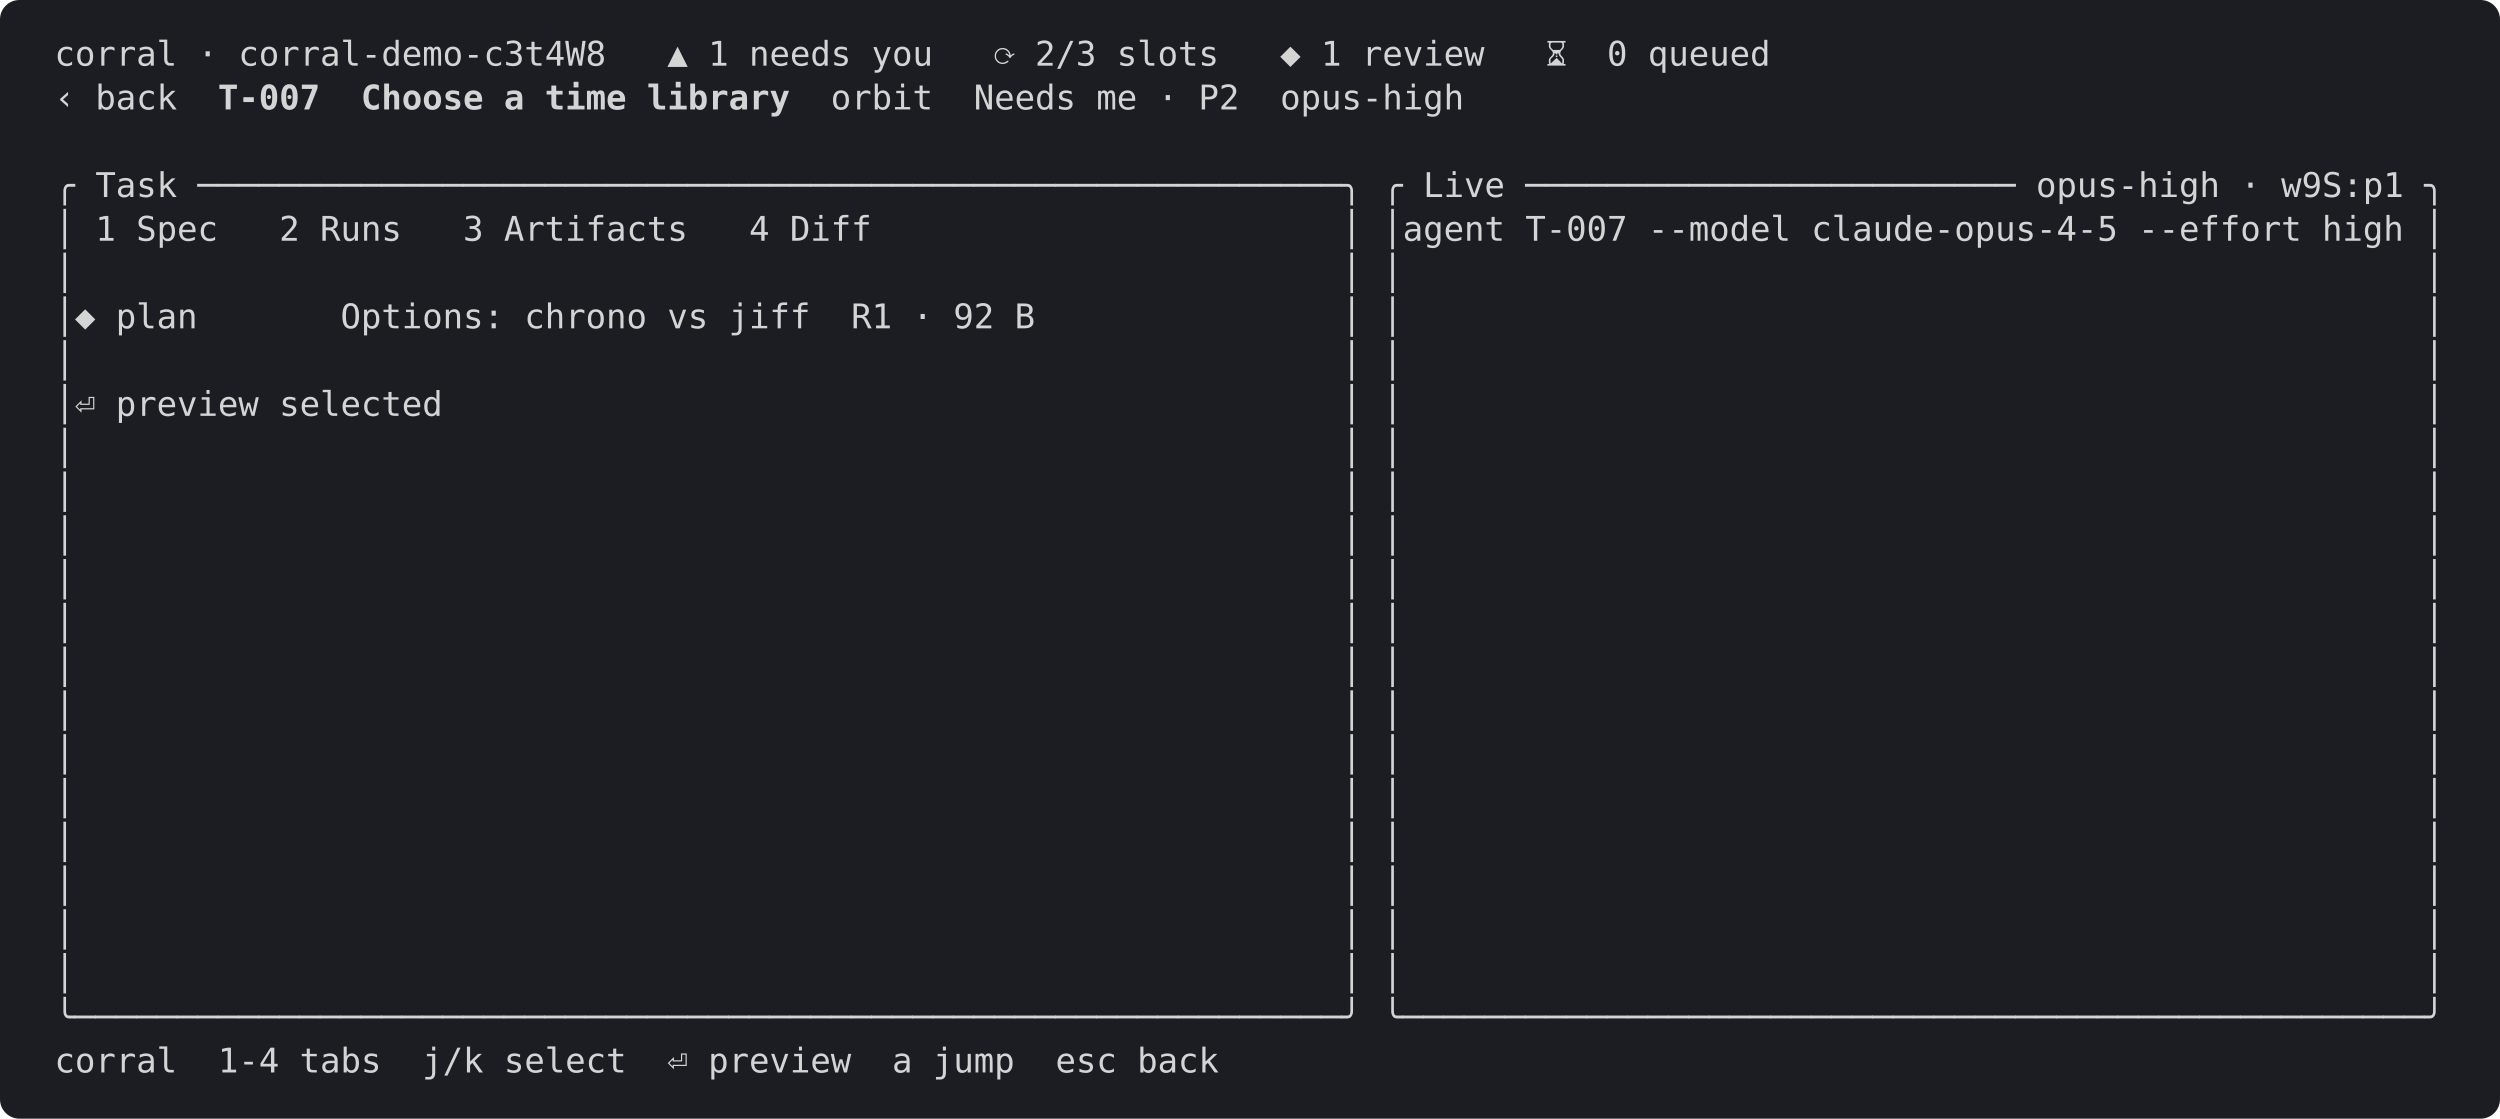
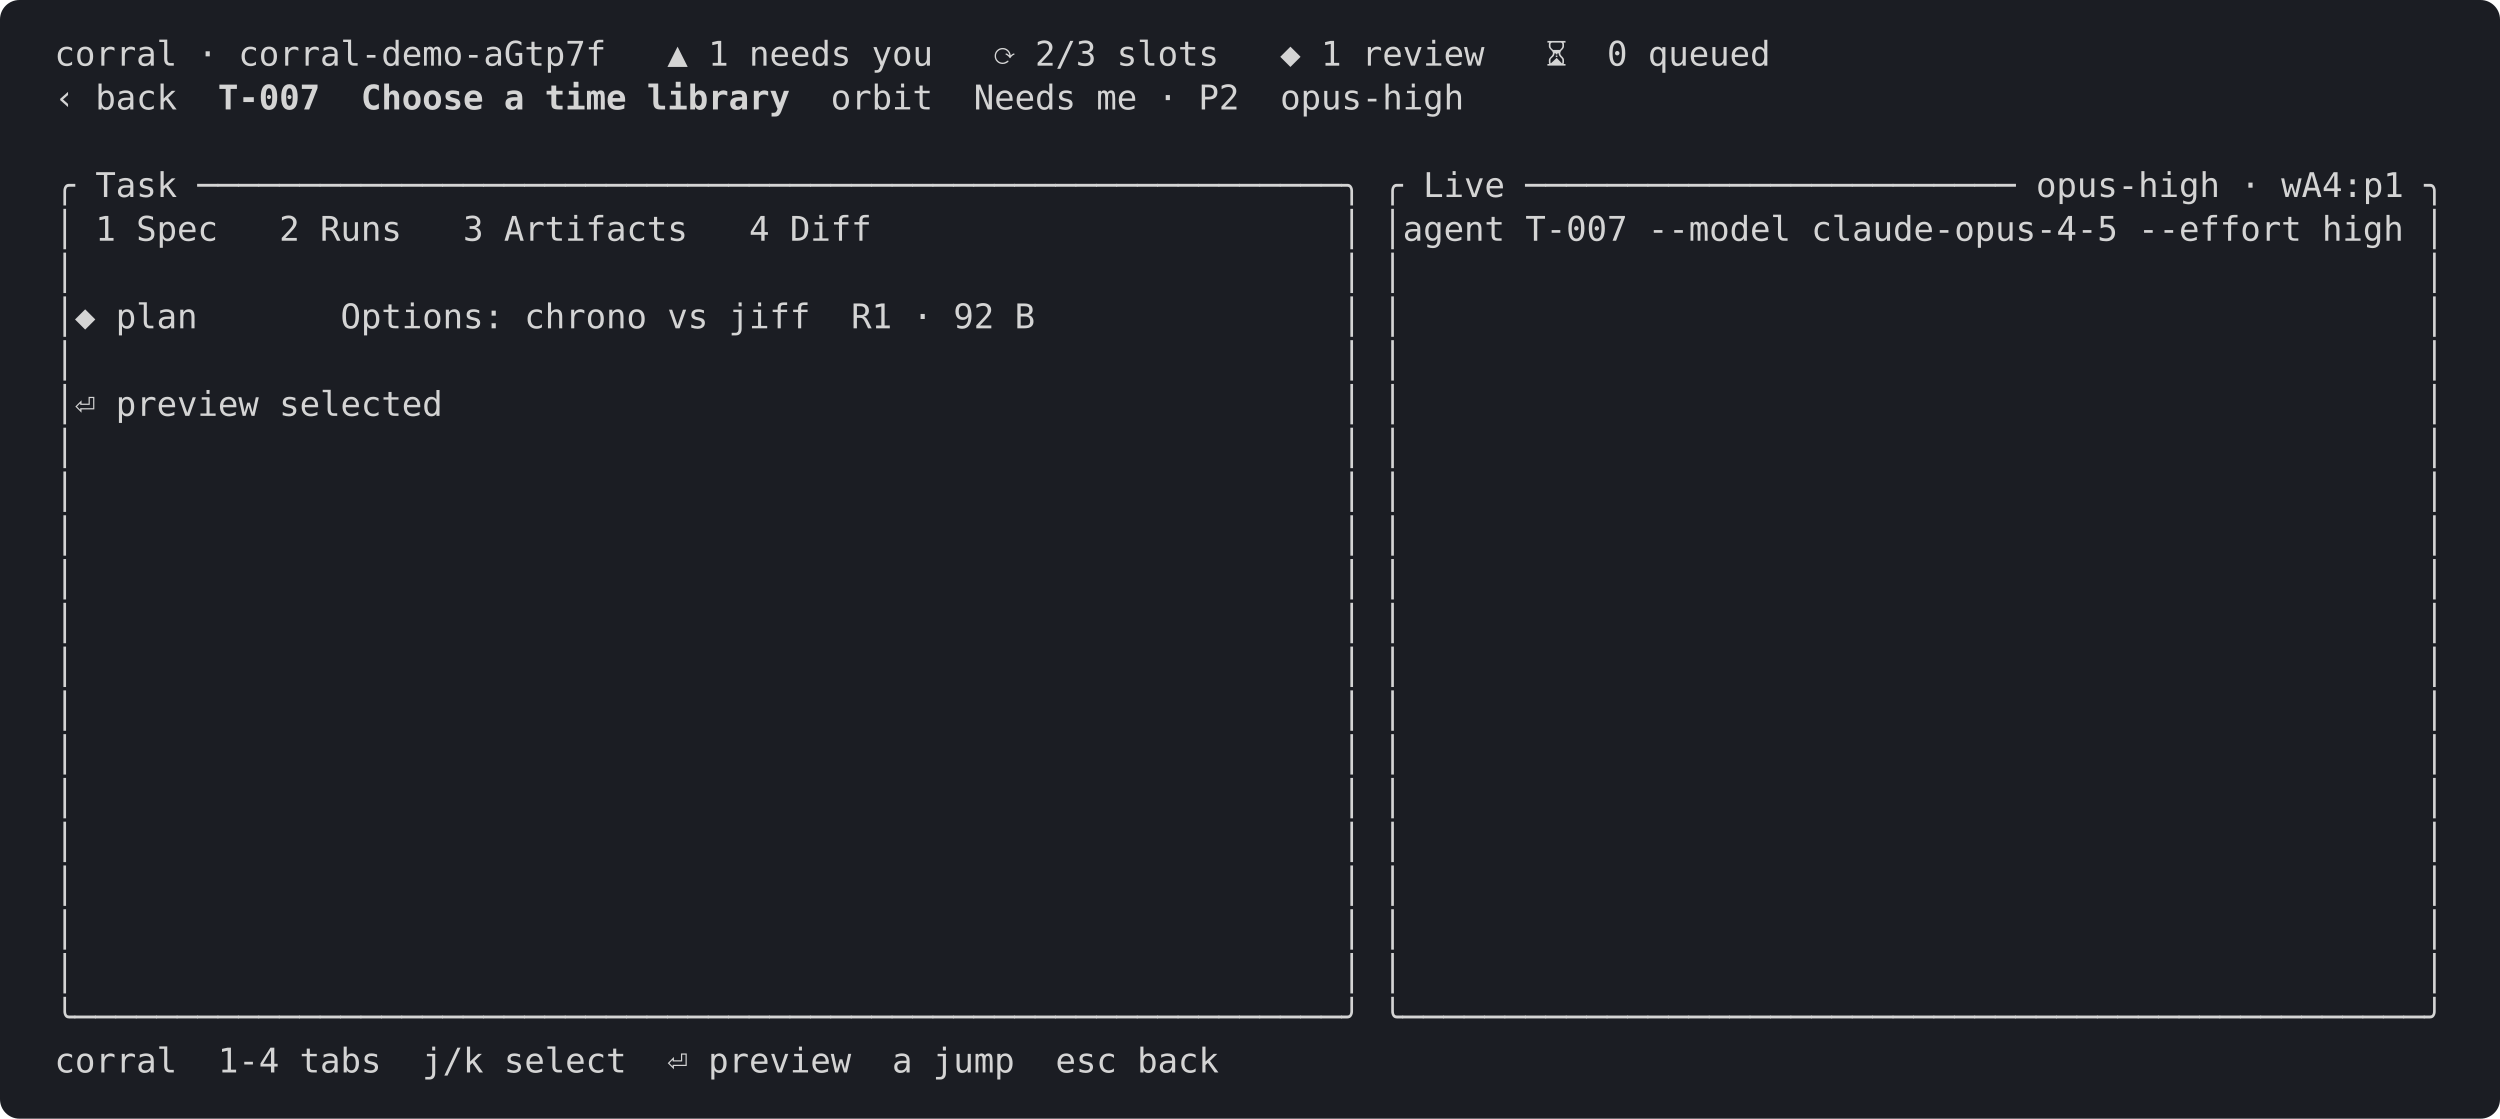
<svg xmlns="http://www.w3.org/2000/svg" width="1028" height="460" viewBox="0 0 1028 460" role="img" aria-label="Task detail with artifacts">
  <rect width="100%" height="100%" rx="8" fill="#1b1d23" />
  <g font-family="DejaVu Sans Mono, Menlo, Consolas, monospace" font-size="14" xml:space="preserve">
    <text x="22.4" y="27.0" fill="#d4d4d4">c</text>
    <text x="30.8" y="27.0" fill="#d4d4d4">o</text>
    <text x="39.2" y="27.0" fill="#d4d4d4">r</text>
    <text x="47.6" y="27.0" fill="#d4d4d4">r</text>
    <text x="56.0" y="27.0" fill="#d4d4d4">a</text>
    <text x="64.4" y="27.0" fill="#d4d4d4">l</text>
    <text x="81.2" y="27.0" fill="#d4d4d4">·</text>
    <text x="98.0" y="27.0" fill="#d4d4d4">c</text>
    <text x="106.4" y="27.0" fill="#d4d4d4">o</text>
    <text x="114.8" y="27.0" fill="#d4d4d4">r</text>
    <text x="123.2" y="27.0" fill="#d4d4d4">r</text>
    <text x="131.6" y="27.0" fill="#d4d4d4">a</text>
    <text x="140.0" y="27.0" fill="#d4d4d4">l</text>
    <text x="148.4" y="27.0" fill="#d4d4d4">-</text>
    <text x="156.8" y="27.0" fill="#d4d4d4">d</text>
    <text x="165.2" y="27.0" fill="#d4d4d4">e</text>
    <text x="173.6" y="27.0" fill="#d4d4d4">m</text>
    <text x="182.0" y="27.0" fill="#d4d4d4">o</text>
    <text x="190.4" y="27.0" fill="#d4d4d4">-</text>
-     <text x="198.8" y="27.0" fill="#d4d4d4">c</text>
-     <text x="207.2" y="27.0" fill="#d4d4d4">3</text>
+     <text x="198.8" y="27.0" fill="#d4d4d4">a</text>
+     <text x="207.2" y="27.0" fill="#d4d4d4">G</text>
    <text x="215.6" y="27.0" fill="#d4d4d4">t</text>
-     <text x="224.0" y="27.0" fill="#d4d4d4">4</text>
-     <text x="232.4" y="27.0" fill="#d4d4d4">W</text>
-     <text x="240.8" y="27.0" fill="#d4d4d4">8</text>
+     <text x="224.0" y="27.0" fill="#d4d4d4">p</text>
+     <text x="232.4" y="27.0" fill="#d4d4d4">7</text>
+     <text x="240.8" y="27.0" fill="#d4d4d4">f</text>
    <text x="274.4" y="27.0" fill="#d4d4d4">▲</text>
    <text x="291.2" y="27.0" fill="#d4d4d4">1</text>
    <text x="308.0" y="27.0" fill="#d4d4d4">n</text>
    <text x="316.4" y="27.0" fill="#d4d4d4">e</text>
    <text x="324.8" y="27.0" fill="#d4d4d4">e</text>
    <text x="333.2" y="27.0" fill="#d4d4d4">d</text>
    <text x="341.6" y="27.0" fill="#d4d4d4">s</text>
    <text x="358.4" y="27.0" fill="#d4d4d4">y</text>
    <text x="366.8" y="27.0" fill="#d4d4d4">o</text>
    <text x="375.2" y="27.0" fill="#d4d4d4">u</text>
    <text x="408.8" y="27.0" fill="#d4d4d4">⟳</text>
    <text x="425.6" y="27.0" fill="#d4d4d4">2</text>
    <text x="434.0" y="27.0" fill="#d4d4d4">/</text>
    <text x="442.4" y="27.0" fill="#d4d4d4">3</text>
    <text x="459.2" y="27.0" fill="#d4d4d4">s</text>
    <text x="467.6" y="27.0" fill="#d4d4d4">l</text>
    <text x="476.0" y="27.0" fill="#d4d4d4">o</text>
    <text x="484.4" y="27.0" fill="#d4d4d4">t</text>
    <text x="492.8" y="27.0" fill="#d4d4d4">s</text>
    <text x="526.4" y="27.0" fill="#d4d4d4">◆</text>
    <text x="543.2" y="27.0" fill="#d4d4d4">1</text>
    <text x="560.0" y="27.0" fill="#d4d4d4">r</text>
    <text x="568.4" y="27.0" fill="#d4d4d4">e</text>
    <text x="576.8" y="27.0" fill="#d4d4d4">v</text>
    <text x="585.2" y="27.0" fill="#d4d4d4">i</text>
    <text x="593.6" y="27.0" fill="#d4d4d4">e</text>
    <text x="602.0" y="27.0" fill="#d4d4d4">w</text>
    <text x="635.6" y="27.0" fill="#d4d4d4">⏳</text>
    <text x="660.8" y="27.0" fill="#d4d4d4">0</text>
    <text x="677.6" y="27.0" fill="#d4d4d4">q</text>
    <text x="686.0" y="27.0" fill="#d4d4d4">u</text>
    <text x="694.4" y="27.0" fill="#d4d4d4">e</text>
    <text x="702.8" y="27.0" fill="#d4d4d4">u</text>
    <text x="711.2" y="27.0" fill="#d4d4d4">e</text>
    <text x="719.6" y="27.0" fill="#d4d4d4">d</text>
    <text x="22.4" y="45.0" fill="#d4d4d4">‹</text>
    <text x="39.2" y="45.0" fill="#d4d4d4">b</text>
    <text x="47.6" y="45.0" fill="#d4d4d4">a</text>
    <text x="56.0" y="45.0" fill="#d4d4d4">c</text>
    <text x="64.4" y="45.0" fill="#d4d4d4">k</text>
    <text x="89.6" y="45.0" fill="#d4d4d4" font-weight="bold">T</text>
    <text x="98.0" y="45.0" fill="#d4d4d4" font-weight="bold">-</text>
    <text x="106.4" y="45.0" fill="#d4d4d4" font-weight="bold">0</text>
    <text x="114.8" y="45.0" fill="#d4d4d4" font-weight="bold">0</text>
    <text x="123.2" y="45.0" fill="#d4d4d4" font-weight="bold">7</text>
    <text x="148.4" y="45.0" fill="#d4d4d4" font-weight="bold">C</text>
    <text x="156.8" y="45.0" fill="#d4d4d4" font-weight="bold">h</text>
    <text x="165.2" y="45.0" fill="#d4d4d4" font-weight="bold">o</text>
    <text x="173.6" y="45.0" fill="#d4d4d4" font-weight="bold">o</text>
    <text x="182.0" y="45.0" fill="#d4d4d4" font-weight="bold">s</text>
    <text x="190.4" y="45.0" fill="#d4d4d4" font-weight="bold">e</text>
    <text x="207.2" y="45.0" fill="#d4d4d4" font-weight="bold">a</text>
    <text x="224.0" y="45.0" fill="#d4d4d4" font-weight="bold">t</text>
    <text x="232.4" y="45.0" fill="#d4d4d4" font-weight="bold">i</text>
    <text x="240.8" y="45.0" fill="#d4d4d4" font-weight="bold">m</text>
    <text x="249.2" y="45.0" fill="#d4d4d4" font-weight="bold">e</text>
    <text x="266.0" y="45.0" fill="#d4d4d4" font-weight="bold">l</text>
    <text x="274.4" y="45.0" fill="#d4d4d4" font-weight="bold">i</text>
    <text x="282.8" y="45.0" fill="#d4d4d4" font-weight="bold">b</text>
    <text x="291.2" y="45.0" fill="#d4d4d4" font-weight="bold">r</text>
    <text x="299.6" y="45.0" fill="#d4d4d4" font-weight="bold">a</text>
    <text x="308.0" y="45.0" fill="#d4d4d4" font-weight="bold">r</text>
    <text x="316.4" y="45.0" fill="#d4d4d4" font-weight="bold">y</text>
    <text x="341.6" y="45.0" fill="#d4d4d4">o</text>
    <text x="350.0" y="45.0" fill="#d4d4d4">r</text>
    <text x="358.4" y="45.0" fill="#d4d4d4">b</text>
    <text x="366.8" y="45.0" fill="#d4d4d4">i</text>
    <text x="375.2" y="45.0" fill="#d4d4d4">t</text>
    <text x="400.4" y="45.0" fill="#d4d4d4">N</text>
    <text x="408.8" y="45.0" fill="#d4d4d4">e</text>
    <text x="417.2" y="45.0" fill="#d4d4d4">e</text>
    <text x="425.6" y="45.0" fill="#d4d4d4">d</text>
    <text x="434.0" y="45.0" fill="#d4d4d4">s</text>
    <text x="450.8" y="45.0" fill="#d4d4d4">m</text>
    <text x="459.2" y="45.0" fill="#d4d4d4">e</text>
    <text x="476.0" y="45.0" fill="#d4d4d4">·</text>
    <text x="492.8" y="45.0" fill="#d4d4d4">P</text>
    <text x="501.2" y="45.0" fill="#d4d4d4">2</text>
    <text x="526.4" y="45.0" fill="#d4d4d4">o</text>
    <text x="534.8" y="45.0" fill="#d4d4d4">p</text>
    <text x="543.2" y="45.0" fill="#d4d4d4">u</text>
    <text x="551.6" y="45.0" fill="#d4d4d4">s</text>
    <text x="560.0" y="45.0" fill="#d4d4d4">-</text>
    <text x="568.4" y="45.0" fill="#d4d4d4">h</text>
    <text x="576.8" y="45.0" fill="#d4d4d4">i</text>
    <text x="585.2" y="45.0" fill="#d4d4d4">g</text>
    <text x="593.6" y="45.0" fill="#d4d4d4">h</text>
    <text x="22.4" y="81.0" fill="#d4d4d4">╭</text>
    <text x="39.2" y="81.0" fill="#d4d4d4">T</text>
    <text x="47.6" y="81.0" fill="#d4d4d4">a</text>
    <text x="56.0" y="81.0" fill="#d4d4d4">s</text>
    <text x="64.4" y="81.0" fill="#d4d4d4">k</text>
    <text x="81.2" y="81.0" fill="#d4d4d4">─</text>
    <text x="89.6" y="81.0" fill="#d4d4d4">─</text>
    <text x="98.0" y="81.0" fill="#d4d4d4">─</text>
    <text x="106.4" y="81.0" fill="#d4d4d4">─</text>
    <text x="114.8" y="81.0" fill="#d4d4d4">─</text>
    <text x="123.2" y="81.0" fill="#d4d4d4">─</text>
    <text x="131.6" y="81.0" fill="#d4d4d4">─</text>
    <text x="140.0" y="81.0" fill="#d4d4d4">─</text>
    <text x="148.4" y="81.0" fill="#d4d4d4">─</text>
    <text x="156.8" y="81.0" fill="#d4d4d4">─</text>
    <text x="165.2" y="81.0" fill="#d4d4d4">─</text>
    <text x="173.6" y="81.0" fill="#d4d4d4">─</text>
    <text x="182.0" y="81.0" fill="#d4d4d4">─</text>
    <text x="190.4" y="81.0" fill="#d4d4d4">─</text>
    <text x="198.8" y="81.0" fill="#d4d4d4">─</text>
    <text x="207.2" y="81.0" fill="#d4d4d4">─</text>
    <text x="215.6" y="81.0" fill="#d4d4d4">─</text>
    <text x="224.0" y="81.0" fill="#d4d4d4">─</text>
    <text x="232.4" y="81.0" fill="#d4d4d4">─</text>
    <text x="240.8" y="81.0" fill="#d4d4d4">─</text>
    <text x="249.2" y="81.0" fill="#d4d4d4">─</text>
    <text x="257.6" y="81.0" fill="#d4d4d4">─</text>
    <text x="266.0" y="81.0" fill="#d4d4d4">─</text>
    <text x="274.4" y="81.0" fill="#d4d4d4">─</text>
    <text x="282.8" y="81.0" fill="#d4d4d4">─</text>
    <text x="291.2" y="81.0" fill="#d4d4d4">─</text>
    <text x="299.6" y="81.0" fill="#d4d4d4">─</text>
    <text x="308.0" y="81.0" fill="#d4d4d4">─</text>
    <text x="316.4" y="81.0" fill="#d4d4d4">─</text>
    <text x="324.8" y="81.0" fill="#d4d4d4">─</text>
    <text x="333.2" y="81.0" fill="#d4d4d4">─</text>
    <text x="341.6" y="81.0" fill="#d4d4d4">─</text>
    <text x="350.0" y="81.0" fill="#d4d4d4">─</text>
    <text x="358.4" y="81.0" fill="#d4d4d4">─</text>
    <text x="366.8" y="81.0" fill="#d4d4d4">─</text>
    <text x="375.2" y="81.0" fill="#d4d4d4">─</text>
    <text x="383.6" y="81.0" fill="#d4d4d4">─</text>
    <text x="392.0" y="81.0" fill="#d4d4d4">─</text>
    <text x="400.4" y="81.0" fill="#d4d4d4">─</text>
    <text x="408.8" y="81.0" fill="#d4d4d4">─</text>
    <text x="417.2" y="81.0" fill="#d4d4d4">─</text>
    <text x="425.6" y="81.0" fill="#d4d4d4">─</text>
    <text x="434.0" y="81.0" fill="#d4d4d4">─</text>
    <text x="442.4" y="81.0" fill="#d4d4d4">─</text>
    <text x="450.8" y="81.0" fill="#d4d4d4">─</text>
    <text x="459.2" y="81.0" fill="#d4d4d4">─</text>
    <text x="467.6" y="81.0" fill="#d4d4d4">─</text>
    <text x="476.0" y="81.0" fill="#d4d4d4">─</text>
    <text x="484.4" y="81.0" fill="#d4d4d4">─</text>
    <text x="492.8" y="81.0" fill="#d4d4d4">─</text>
    <text x="501.2" y="81.0" fill="#d4d4d4">─</text>
    <text x="509.6" y="81.0" fill="#d4d4d4">─</text>
    <text x="518.0" y="81.0" fill="#d4d4d4">─</text>
    <text x="526.4" y="81.0" fill="#d4d4d4">─</text>
    <text x="534.8" y="81.0" fill="#d4d4d4">─</text>
    <text x="543.2" y="81.0" fill="#d4d4d4">─</text>
    <text x="551.6" y="81.0" fill="#d4d4d4">╮</text>
    <text x="568.4" y="81.0" fill="#d4d4d4">╭</text>
    <text x="585.2" y="81.0" fill="#d4d4d4">L</text>
    <text x="593.6" y="81.0" fill="#d4d4d4">i</text>
    <text x="602.0" y="81.0" fill="#d4d4d4">v</text>
    <text x="610.4" y="81.0" fill="#d4d4d4">e</text>
    <text x="627.2" y="81.0" fill="#d4d4d4">─</text>
    <text x="635.6" y="81.0" fill="#d4d4d4">─</text>
    <text x="644.0" y="81.0" fill="#d4d4d4">─</text>
    <text x="652.4" y="81.0" fill="#d4d4d4">─</text>
    <text x="660.8" y="81.0" fill="#d4d4d4">─</text>
    <text x="669.2" y="81.0" fill="#d4d4d4">─</text>
    <text x="677.6" y="81.0" fill="#d4d4d4">─</text>
    <text x="686.0" y="81.0" fill="#d4d4d4">─</text>
    <text x="694.4" y="81.0" fill="#d4d4d4">─</text>
    <text x="702.8" y="81.0" fill="#d4d4d4">─</text>
    <text x="711.2" y="81.0" fill="#d4d4d4">─</text>
    <text x="719.6" y="81.0" fill="#d4d4d4">─</text>
    <text x="728.0" y="81.0" fill="#d4d4d4">─</text>
    <text x="736.4" y="81.0" fill="#d4d4d4">─</text>
    <text x="744.8" y="81.0" fill="#d4d4d4">─</text>
    <text x="753.2" y="81.0" fill="#d4d4d4">─</text>
    <text x="761.6" y="81.0" fill="#d4d4d4">─</text>
    <text x="770.0" y="81.0" fill="#d4d4d4">─</text>
    <text x="778.4" y="81.0" fill="#d4d4d4">─</text>
    <text x="786.8" y="81.0" fill="#d4d4d4">─</text>
    <text x="795.2" y="81.0" fill="#d4d4d4">─</text>
    <text x="803.6" y="81.0" fill="#d4d4d4">─</text>
    <text x="812.0" y="81.0" fill="#d4d4d4">─</text>
    <text x="820.4" y="81.0" fill="#d4d4d4">─</text>
    <text x="837.2" y="81.0" fill="#d4d4d4">o</text>
    <text x="845.6" y="81.0" fill="#d4d4d4">p</text>
    <text x="854.0" y="81.0" fill="#d4d4d4">u</text>
    <text x="862.4" y="81.0" fill="#d4d4d4">s</text>
    <text x="870.8" y="81.0" fill="#d4d4d4">-</text>
    <text x="879.2" y="81.0" fill="#d4d4d4">h</text>
    <text x="887.6" y="81.0" fill="#d4d4d4">i</text>
    <text x="896.0" y="81.0" fill="#d4d4d4">g</text>
    <text x="904.4" y="81.0" fill="#d4d4d4">h</text>
    <text x="921.2" y="81.0" fill="#d4d4d4">·</text>
    <text x="938.0" y="81.0" fill="#d4d4d4">w</text>
-     <text x="946.4" y="81.0" fill="#d4d4d4">9</text>
-     <text x="954.8" y="81.0" fill="#d4d4d4">S</text>
+     <text x="946.4" y="81.0" fill="#d4d4d4">A</text>
+     <text x="954.8" y="81.0" fill="#d4d4d4">4</text>
    <text x="963.2" y="81.0" fill="#d4d4d4">:</text>
    <text x="971.6" y="81.0" fill="#d4d4d4">p</text>
    <text x="980.0" y="81.0" fill="#d4d4d4">1</text>
    <text x="996.8" y="81.0" fill="#d4d4d4">╮</text>
    <text x="22.4" y="99.0" fill="#d4d4d4">│</text>
    <text x="39.2" y="99.0" fill="#d4d4d4">1</text>
    <text x="56.0" y="99.0" fill="#d4d4d4">S</text>
    <text x="64.4" y="99.0" fill="#d4d4d4">p</text>
    <text x="72.8" y="99.0" fill="#d4d4d4">e</text>
    <text x="81.2" y="99.0" fill="#d4d4d4">c</text>
    <text x="114.8" y="99.0" fill="#d4d4d4">2</text>
    <text x="131.6" y="99.0" fill="#d4d4d4">R</text>
    <text x="140.0" y="99.0" fill="#d4d4d4">u</text>
    <text x="148.4" y="99.0" fill="#d4d4d4">n</text>
    <text x="156.8" y="99.0" fill="#d4d4d4">s</text>
    <text x="190.4" y="99.0" fill="#d4d4d4">3</text>
    <text x="207.2" y="99.0" fill="#d4d4d4">A</text>
    <text x="215.6" y="99.0" fill="#d4d4d4">r</text>
    <text x="224.0" y="99.0" fill="#d4d4d4">t</text>
    <text x="232.4" y="99.0" fill="#d4d4d4">i</text>
    <text x="240.8" y="99.0" fill="#d4d4d4">f</text>
    <text x="249.2" y="99.0" fill="#d4d4d4">a</text>
    <text x="257.6" y="99.0" fill="#d4d4d4">c</text>
    <text x="266.0" y="99.0" fill="#d4d4d4">t</text>
    <text x="274.4" y="99.0" fill="#d4d4d4">s</text>
    <text x="308.0" y="99.0" fill="#d4d4d4">4</text>
    <text x="324.8" y="99.0" fill="#d4d4d4">D</text>
    <text x="333.2" y="99.0" fill="#d4d4d4">i</text>
    <text x="341.6" y="99.0" fill="#d4d4d4">f</text>
    <text x="350.0" y="99.0" fill="#d4d4d4">f</text>
    <text x="551.6" y="99.0" fill="#d4d4d4">│</text>
    <text x="568.4" y="99.0" fill="#d4d4d4">│</text>
    <text x="576.8" y="99.0" fill="#d4d4d4">a</text>
    <text x="585.2" y="99.0" fill="#d4d4d4">g</text>
    <text x="593.6" y="99.0" fill="#d4d4d4">e</text>
    <text x="602.0" y="99.0" fill="#d4d4d4">n</text>
    <text x="610.4" y="99.0" fill="#d4d4d4">t</text>
    <text x="627.2" y="99.0" fill="#d4d4d4">T</text>
    <text x="635.6" y="99.0" fill="#d4d4d4">-</text>
    <text x="644.0" y="99.0" fill="#d4d4d4">0</text>
    <text x="652.4" y="99.0" fill="#d4d4d4">0</text>
    <text x="660.8" y="99.0" fill="#d4d4d4">7</text>
    <text x="677.6" y="99.0" fill="#d4d4d4">-</text>
    <text x="686.0" y="99.0" fill="#d4d4d4">-</text>
    <text x="694.4" y="99.0" fill="#d4d4d4">m</text>
    <text x="702.8" y="99.0" fill="#d4d4d4">o</text>
    <text x="711.2" y="99.0" fill="#d4d4d4">d</text>
    <text x="719.6" y="99.0" fill="#d4d4d4">e</text>
    <text x="728.0" y="99.0" fill="#d4d4d4">l</text>
    <text x="744.8" y="99.0" fill="#d4d4d4">c</text>
    <text x="753.2" y="99.0" fill="#d4d4d4">l</text>
    <text x="761.6" y="99.0" fill="#d4d4d4">a</text>
    <text x="770.0" y="99.0" fill="#d4d4d4">u</text>
    <text x="778.4" y="99.0" fill="#d4d4d4">d</text>
    <text x="786.8" y="99.0" fill="#d4d4d4">e</text>
    <text x="795.2" y="99.0" fill="#d4d4d4">-</text>
    <text x="803.6" y="99.0" fill="#d4d4d4">o</text>
    <text x="812.0" y="99.0" fill="#d4d4d4">p</text>
    <text x="820.4" y="99.0" fill="#d4d4d4">u</text>
    <text x="828.8" y="99.0" fill="#d4d4d4">s</text>
    <text x="837.2" y="99.0" fill="#d4d4d4">-</text>
    <text x="845.6" y="99.0" fill="#d4d4d4">4</text>
    <text x="854.0" y="99.0" fill="#d4d4d4">-</text>
    <text x="862.4" y="99.0" fill="#d4d4d4">5</text>
    <text x="879.2" y="99.0" fill="#d4d4d4">-</text>
    <text x="887.6" y="99.0" fill="#d4d4d4">-</text>
    <text x="896.0" y="99.0" fill="#d4d4d4">e</text>
    <text x="904.4" y="99.0" fill="#d4d4d4">f</text>
    <text x="912.8" y="99.0" fill="#d4d4d4">f</text>
    <text x="921.2" y="99.0" fill="#d4d4d4">o</text>
    <text x="929.6" y="99.0" fill="#d4d4d4">r</text>
    <text x="938.0" y="99.0" fill="#d4d4d4">t</text>
    <text x="954.8" y="99.0" fill="#d4d4d4">h</text>
    <text x="963.2" y="99.0" fill="#d4d4d4">i</text>
    <text x="971.6" y="99.0" fill="#d4d4d4">g</text>
    <text x="980.0" y="99.0" fill="#d4d4d4">h</text>
    <text x="996.8" y="99.0" fill="#d4d4d4">│</text>
    <text x="22.4" y="117.0" fill="#d4d4d4">│</text>
    <text x="551.6" y="117.0" fill="#d4d4d4">│</text>
    <text x="568.4" y="117.0" fill="#d4d4d4">│</text>
    <text x="996.8" y="117.0" fill="#d4d4d4">│</text>
    <text x="22.4" y="135.0" fill="#d4d4d4">│</text>
    <text x="30.8" y="135.0" fill="#d4d4d4">◆</text>
    <text x="47.6" y="135.0" fill="#d4d4d4">p</text>
    <text x="56.0" y="135.0" fill="#d4d4d4">l</text>
    <text x="64.4" y="135.0" fill="#d4d4d4">a</text>
    <text x="72.8" y="135.0" fill="#d4d4d4">n</text>
    <text x="140.0" y="135.0" fill="#d4d4d4">O</text>
    <text x="148.4" y="135.0" fill="#d4d4d4">p</text>
    <text x="156.8" y="135.0" fill="#d4d4d4">t</text>
    <text x="165.2" y="135.0" fill="#d4d4d4">i</text>
    <text x="173.6" y="135.0" fill="#d4d4d4">o</text>
    <text x="182.0" y="135.0" fill="#d4d4d4">n</text>
    <text x="190.4" y="135.0" fill="#d4d4d4">s</text>
    <text x="198.8" y="135.0" fill="#d4d4d4">:</text>
    <text x="215.6" y="135.0" fill="#d4d4d4">c</text>
    <text x="224.0" y="135.0" fill="#d4d4d4">h</text>
    <text x="232.4" y="135.0" fill="#d4d4d4">r</text>
    <text x="240.8" y="135.0" fill="#d4d4d4">o</text>
    <text x="249.2" y="135.0" fill="#d4d4d4">n</text>
    <text x="257.6" y="135.0" fill="#d4d4d4">o</text>
    <text x="274.4" y="135.0" fill="#d4d4d4">v</text>
    <text x="282.8" y="135.0" fill="#d4d4d4">s</text>
    <text x="299.6" y="135.0" fill="#d4d4d4">j</text>
    <text x="308.0" y="135.0" fill="#d4d4d4">i</text>
    <text x="316.4" y="135.0" fill="#d4d4d4">f</text>
    <text x="324.8" y="135.0" fill="#d4d4d4">f</text>
    <text x="350.0" y="135.0" fill="#d4d4d4">R</text>
    <text x="358.4" y="135.0" fill="#d4d4d4">1</text>
    <text x="375.2" y="135.0" fill="#d4d4d4">·</text>
    <text x="392.0" y="135.0" fill="#d4d4d4">9</text>
    <text x="400.4" y="135.0" fill="#d4d4d4">2</text>
    <text x="417.2" y="135.0" fill="#d4d4d4">B</text>
    <text x="551.6" y="135.0" fill="#d4d4d4">│</text>
    <text x="568.4" y="135.0" fill="#d4d4d4">│</text>
    <text x="996.8" y="135.0" fill="#d4d4d4">│</text>
    <text x="22.4" y="153.0" fill="#d4d4d4">│</text>
    <text x="551.6" y="153.0" fill="#d4d4d4">│</text>
    <text x="568.4" y="153.0" fill="#d4d4d4">│</text>
    <text x="996.8" y="153.0" fill="#d4d4d4">│</text>
    <text x="22.4" y="171.0" fill="#d4d4d4">│</text>
    <text x="30.8" y="171.0" fill="#d4d4d4">⏎</text>
    <text x="47.6" y="171.0" fill="#d4d4d4">p</text>
    <text x="56.0" y="171.0" fill="#d4d4d4">r</text>
    <text x="64.4" y="171.0" fill="#d4d4d4">e</text>
    <text x="72.8" y="171.0" fill="#d4d4d4">v</text>
    <text x="81.2" y="171.0" fill="#d4d4d4">i</text>
    <text x="89.6" y="171.0" fill="#d4d4d4">e</text>
    <text x="98.0" y="171.0" fill="#d4d4d4">w</text>
    <text x="114.8" y="171.0" fill="#d4d4d4">s</text>
    <text x="123.2" y="171.0" fill="#d4d4d4">e</text>
    <text x="131.6" y="171.0" fill="#d4d4d4">l</text>
    <text x="140.0" y="171.0" fill="#d4d4d4">e</text>
    <text x="148.4" y="171.0" fill="#d4d4d4">c</text>
    <text x="156.8" y="171.0" fill="#d4d4d4">t</text>
    <text x="165.2" y="171.0" fill="#d4d4d4">e</text>
    <text x="173.6" y="171.0" fill="#d4d4d4">d</text>
    <text x="551.6" y="171.0" fill="#d4d4d4">│</text>
    <text x="568.4" y="171.0" fill="#d4d4d4">│</text>
    <text x="996.8" y="171.0" fill="#d4d4d4">│</text>
    <text x="22.4" y="189.0" fill="#d4d4d4">│</text>
    <text x="551.6" y="189.0" fill="#d4d4d4">│</text>
    <text x="568.4" y="189.0" fill="#d4d4d4">│</text>
    <text x="996.8" y="189.0" fill="#d4d4d4">│</text>
    <text x="22.4" y="207.0" fill="#d4d4d4">│</text>
    <text x="551.6" y="207.0" fill="#d4d4d4">│</text>
    <text x="568.4" y="207.0" fill="#d4d4d4">│</text>
    <text x="996.8" y="207.0" fill="#d4d4d4">│</text>
    <text x="22.4" y="225.0" fill="#d4d4d4">│</text>
    <text x="551.6" y="225.0" fill="#d4d4d4">│</text>
    <text x="568.4" y="225.0" fill="#d4d4d4">│</text>
    <text x="996.8" y="225.0" fill="#d4d4d4">│</text>
    <text x="22.4" y="243.0" fill="#d4d4d4">│</text>
    <text x="551.6" y="243.0" fill="#d4d4d4">│</text>
    <text x="568.4" y="243.0" fill="#d4d4d4">│</text>
    <text x="996.8" y="243.0" fill="#d4d4d4">│</text>
    <text x="22.4" y="261.0" fill="#d4d4d4">│</text>
    <text x="551.6" y="261.0" fill="#d4d4d4">│</text>
    <text x="568.4" y="261.0" fill="#d4d4d4">│</text>
    <text x="996.8" y="261.0" fill="#d4d4d4">│</text>
    <text x="22.4" y="279.0" fill="#d4d4d4">│</text>
    <text x="551.6" y="279.0" fill="#d4d4d4">│</text>
    <text x="568.4" y="279.0" fill="#d4d4d4">│</text>
    <text x="996.8" y="279.0" fill="#d4d4d4">│</text>
    <text x="22.4" y="297.0" fill="#d4d4d4">│</text>
    <text x="551.6" y="297.0" fill="#d4d4d4">│</text>
    <text x="568.4" y="297.0" fill="#d4d4d4">│</text>
    <text x="996.8" y="297.0" fill="#d4d4d4">│</text>
    <text x="22.4" y="315.0" fill="#d4d4d4">│</text>
    <text x="551.6" y="315.0" fill="#d4d4d4">│</text>
    <text x="568.4" y="315.0" fill="#d4d4d4">│</text>
    <text x="996.8" y="315.0" fill="#d4d4d4">│</text>
    <text x="22.4" y="333.0" fill="#d4d4d4">│</text>
    <text x="551.6" y="333.0" fill="#d4d4d4">│</text>
    <text x="568.4" y="333.0" fill="#d4d4d4">│</text>
    <text x="996.8" y="333.0" fill="#d4d4d4">│</text>
    <text x="22.4" y="351.0" fill="#d4d4d4">│</text>
    <text x="551.6" y="351.0" fill="#d4d4d4">│</text>
    <text x="568.4" y="351.0" fill="#d4d4d4">│</text>
    <text x="996.8" y="351.0" fill="#d4d4d4">│</text>
    <text x="22.4" y="369.0" fill="#d4d4d4">│</text>
    <text x="551.6" y="369.0" fill="#d4d4d4">│</text>
    <text x="568.4" y="369.0" fill="#d4d4d4">│</text>
    <text x="996.8" y="369.0" fill="#d4d4d4">│</text>
    <text x="22.4" y="387.0" fill="#d4d4d4">│</text>
    <text x="551.6" y="387.0" fill="#d4d4d4">│</text>
    <text x="568.4" y="387.0" fill="#d4d4d4">│</text>
    <text x="996.8" y="387.0" fill="#d4d4d4">│</text>
    <text x="22.4" y="405.0" fill="#d4d4d4">│</text>
    <text x="551.6" y="405.0" fill="#d4d4d4">│</text>
    <text x="568.4" y="405.0" fill="#d4d4d4">│</text>
    <text x="996.8" y="405.0" fill="#d4d4d4">│</text>
    <text x="22.4" y="423.0" fill="#d4d4d4">╰</text>
    <text x="30.8" y="423.0" fill="#d4d4d4">─</text>
    <text x="39.2" y="423.0" fill="#d4d4d4">─</text>
    <text x="47.6" y="423.0" fill="#d4d4d4">─</text>
    <text x="56.0" y="423.0" fill="#d4d4d4">─</text>
    <text x="64.4" y="423.0" fill="#d4d4d4">─</text>
    <text x="72.8" y="423.0" fill="#d4d4d4">─</text>
    <text x="81.2" y="423.0" fill="#d4d4d4">─</text>
    <text x="89.6" y="423.0" fill="#d4d4d4">─</text>
    <text x="98.0" y="423.0" fill="#d4d4d4">─</text>
    <text x="106.4" y="423.0" fill="#d4d4d4">─</text>
    <text x="114.8" y="423.0" fill="#d4d4d4">─</text>
    <text x="123.2" y="423.0" fill="#d4d4d4">─</text>
    <text x="131.6" y="423.0" fill="#d4d4d4">─</text>
    <text x="140.0" y="423.0" fill="#d4d4d4">─</text>
    <text x="148.4" y="423.0" fill="#d4d4d4">─</text>
    <text x="156.8" y="423.0" fill="#d4d4d4">─</text>
    <text x="165.2" y="423.0" fill="#d4d4d4">─</text>
    <text x="173.6" y="423.0" fill="#d4d4d4">─</text>
    <text x="182.0" y="423.0" fill="#d4d4d4">─</text>
    <text x="190.4" y="423.0" fill="#d4d4d4">─</text>
    <text x="198.8" y="423.0" fill="#d4d4d4">─</text>
    <text x="207.2" y="423.0" fill="#d4d4d4">─</text>
    <text x="215.6" y="423.0" fill="#d4d4d4">─</text>
    <text x="224.0" y="423.0" fill="#d4d4d4">─</text>
    <text x="232.4" y="423.0" fill="#d4d4d4">─</text>
    <text x="240.8" y="423.0" fill="#d4d4d4">─</text>
    <text x="249.2" y="423.0" fill="#d4d4d4">─</text>
    <text x="257.6" y="423.0" fill="#d4d4d4">─</text>
    <text x="266.0" y="423.0" fill="#d4d4d4">─</text>
    <text x="274.4" y="423.0" fill="#d4d4d4">─</text>
    <text x="282.8" y="423.0" fill="#d4d4d4">─</text>
    <text x="291.2" y="423.0" fill="#d4d4d4">─</text>
    <text x="299.6" y="423.0" fill="#d4d4d4">─</text>
    <text x="308.0" y="423.0" fill="#d4d4d4">─</text>
    <text x="316.4" y="423.0" fill="#d4d4d4">─</text>
    <text x="324.8" y="423.0" fill="#d4d4d4">─</text>
    <text x="333.2" y="423.0" fill="#d4d4d4">─</text>
    <text x="341.6" y="423.0" fill="#d4d4d4">─</text>
    <text x="350.0" y="423.0" fill="#d4d4d4">─</text>
    <text x="358.4" y="423.0" fill="#d4d4d4">─</text>
    <text x="366.8" y="423.0" fill="#d4d4d4">─</text>
    <text x="375.2" y="423.0" fill="#d4d4d4">─</text>
    <text x="383.6" y="423.0" fill="#d4d4d4">─</text>
    <text x="392.0" y="423.0" fill="#d4d4d4">─</text>
    <text x="400.4" y="423.0" fill="#d4d4d4">─</text>
    <text x="408.8" y="423.0" fill="#d4d4d4">─</text>
    <text x="417.2" y="423.0" fill="#d4d4d4">─</text>
    <text x="425.6" y="423.0" fill="#d4d4d4">─</text>
    <text x="434.0" y="423.0" fill="#d4d4d4">─</text>
    <text x="442.4" y="423.0" fill="#d4d4d4">─</text>
    <text x="450.8" y="423.0" fill="#d4d4d4">─</text>
    <text x="459.2" y="423.0" fill="#d4d4d4">─</text>
    <text x="467.6" y="423.0" fill="#d4d4d4">─</text>
    <text x="476.0" y="423.0" fill="#d4d4d4">─</text>
    <text x="484.4" y="423.0" fill="#d4d4d4">─</text>
    <text x="492.8" y="423.0" fill="#d4d4d4">─</text>
    <text x="501.2" y="423.0" fill="#d4d4d4">─</text>
    <text x="509.6" y="423.0" fill="#d4d4d4">─</text>
    <text x="518.0" y="423.0" fill="#d4d4d4">─</text>
    <text x="526.4" y="423.0" fill="#d4d4d4">─</text>
    <text x="534.8" y="423.0" fill="#d4d4d4">─</text>
    <text x="543.2" y="423.0" fill="#d4d4d4">─</text>
    <text x="551.6" y="423.0" fill="#d4d4d4">╯</text>
    <text x="568.4" y="423.0" fill="#d4d4d4">╰</text>
    <text x="576.8" y="423.0" fill="#d4d4d4">─</text>
    <text x="585.2" y="423.0" fill="#d4d4d4">─</text>
    <text x="593.6" y="423.0" fill="#d4d4d4">─</text>
    <text x="602.0" y="423.0" fill="#d4d4d4">─</text>
    <text x="610.4" y="423.0" fill="#d4d4d4">─</text>
    <text x="618.8" y="423.0" fill="#d4d4d4">─</text>
    <text x="627.2" y="423.0" fill="#d4d4d4">─</text>
    <text x="635.6" y="423.0" fill="#d4d4d4">─</text>
    <text x="644.0" y="423.0" fill="#d4d4d4">─</text>
    <text x="652.4" y="423.0" fill="#d4d4d4">─</text>
    <text x="660.8" y="423.0" fill="#d4d4d4">─</text>
    <text x="669.2" y="423.0" fill="#d4d4d4">─</text>
    <text x="677.6" y="423.0" fill="#d4d4d4">─</text>
    <text x="686.0" y="423.0" fill="#d4d4d4">─</text>
    <text x="694.4" y="423.0" fill="#d4d4d4">─</text>
    <text x="702.8" y="423.0" fill="#d4d4d4">─</text>
    <text x="711.2" y="423.0" fill="#d4d4d4">─</text>
    <text x="719.6" y="423.0" fill="#d4d4d4">─</text>
    <text x="728.0" y="423.0" fill="#d4d4d4">─</text>
    <text x="736.4" y="423.0" fill="#d4d4d4">─</text>
    <text x="744.8" y="423.0" fill="#d4d4d4">─</text>
    <text x="753.2" y="423.0" fill="#d4d4d4">─</text>
    <text x="761.6" y="423.0" fill="#d4d4d4">─</text>
    <text x="770.0" y="423.0" fill="#d4d4d4">─</text>
    <text x="778.4" y="423.0" fill="#d4d4d4">─</text>
    <text x="786.8" y="423.0" fill="#d4d4d4">─</text>
    <text x="795.2" y="423.0" fill="#d4d4d4">─</text>
    <text x="803.6" y="423.0" fill="#d4d4d4">─</text>
    <text x="812.0" y="423.0" fill="#d4d4d4">─</text>
    <text x="820.4" y="423.0" fill="#d4d4d4">─</text>
    <text x="828.8" y="423.0" fill="#d4d4d4">─</text>
    <text x="837.2" y="423.0" fill="#d4d4d4">─</text>
    <text x="845.6" y="423.0" fill="#d4d4d4">─</text>
    <text x="854.0" y="423.0" fill="#d4d4d4">─</text>
    <text x="862.4" y="423.0" fill="#d4d4d4">─</text>
    <text x="870.8" y="423.0" fill="#d4d4d4">─</text>
    <text x="879.2" y="423.0" fill="#d4d4d4">─</text>
    <text x="887.6" y="423.0" fill="#d4d4d4">─</text>
    <text x="896.0" y="423.0" fill="#d4d4d4">─</text>
    <text x="904.4" y="423.0" fill="#d4d4d4">─</text>
    <text x="912.8" y="423.0" fill="#d4d4d4">─</text>
    <text x="921.2" y="423.0" fill="#d4d4d4">─</text>
    <text x="929.6" y="423.0" fill="#d4d4d4">─</text>
    <text x="938.0" y="423.0" fill="#d4d4d4">─</text>
    <text x="946.4" y="423.0" fill="#d4d4d4">─</text>
    <text x="954.8" y="423.0" fill="#d4d4d4">─</text>
    <text x="963.2" y="423.0" fill="#d4d4d4">─</text>
    <text x="971.6" y="423.0" fill="#d4d4d4">─</text>
    <text x="980.0" y="423.0" fill="#d4d4d4">─</text>
    <text x="988.4" y="423.0" fill="#d4d4d4">─</text>
    <text x="996.8" y="423.0" fill="#d4d4d4">╯</text>
    <text x="22.4" y="441.0" fill="#d4d4d4">c</text>
    <text x="30.8" y="441.0" fill="#d4d4d4">o</text>
    <text x="39.2" y="441.0" fill="#d4d4d4">r</text>
    <text x="47.6" y="441.0" fill="#d4d4d4">r</text>
    <text x="56.0" y="441.0" fill="#d4d4d4">a</text>
    <text x="64.4" y="441.0" fill="#d4d4d4">l</text>
    <text x="89.6" y="441.0" fill="#d4d4d4">1</text>
    <text x="98.0" y="441.0" fill="#d4d4d4">-</text>
    <text x="106.4" y="441.0" fill="#d4d4d4">4</text>
    <text x="123.2" y="441.0" fill="#d4d4d4">t</text>
    <text x="131.6" y="441.0" fill="#d4d4d4">a</text>
    <text x="140.0" y="441.0" fill="#d4d4d4">b</text>
    <text x="148.4" y="441.0" fill="#d4d4d4">s</text>
    <text x="173.6" y="441.0" fill="#d4d4d4">j</text>
    <text x="182.0" y="441.0" fill="#d4d4d4">/</text>
    <text x="190.4" y="441.0" fill="#d4d4d4">k</text>
    <text x="207.2" y="441.0" fill="#d4d4d4">s</text>
    <text x="215.6" y="441.0" fill="#d4d4d4">e</text>
    <text x="224.0" y="441.0" fill="#d4d4d4">l</text>
    <text x="232.4" y="441.0" fill="#d4d4d4">e</text>
    <text x="240.8" y="441.0" fill="#d4d4d4">c</text>
    <text x="249.2" y="441.0" fill="#d4d4d4">t</text>
    <text x="274.4" y="441.0" fill="#d4d4d4">⏎</text>
    <text x="291.2" y="441.0" fill="#d4d4d4">p</text>
    <text x="299.6" y="441.0" fill="#d4d4d4">r</text>
    <text x="308.0" y="441.0" fill="#d4d4d4">e</text>
    <text x="316.4" y="441.0" fill="#d4d4d4">v</text>
    <text x="324.8" y="441.0" fill="#d4d4d4">i</text>
    <text x="333.2" y="441.0" fill="#d4d4d4">e</text>
    <text x="341.6" y="441.0" fill="#d4d4d4">w</text>
    <text x="366.8" y="441.0" fill="#d4d4d4">a</text>
    <text x="383.6" y="441.0" fill="#d4d4d4">j</text>
    <text x="392.0" y="441.0" fill="#d4d4d4">u</text>
    <text x="400.4" y="441.0" fill="#d4d4d4">m</text>
    <text x="408.8" y="441.0" fill="#d4d4d4">p</text>
    <text x="434.0" y="441.0" fill="#d4d4d4">e</text>
    <text x="442.4" y="441.0" fill="#d4d4d4">s</text>
    <text x="450.8" y="441.0" fill="#d4d4d4">c</text>
    <text x="467.6" y="441.0" fill="#d4d4d4">b</text>
    <text x="476.0" y="441.0" fill="#d4d4d4">a</text>
    <text x="484.4" y="441.0" fill="#d4d4d4">c</text>
    <text x="492.8" y="441.0" fill="#d4d4d4">k</text>
  </g>
</svg>
